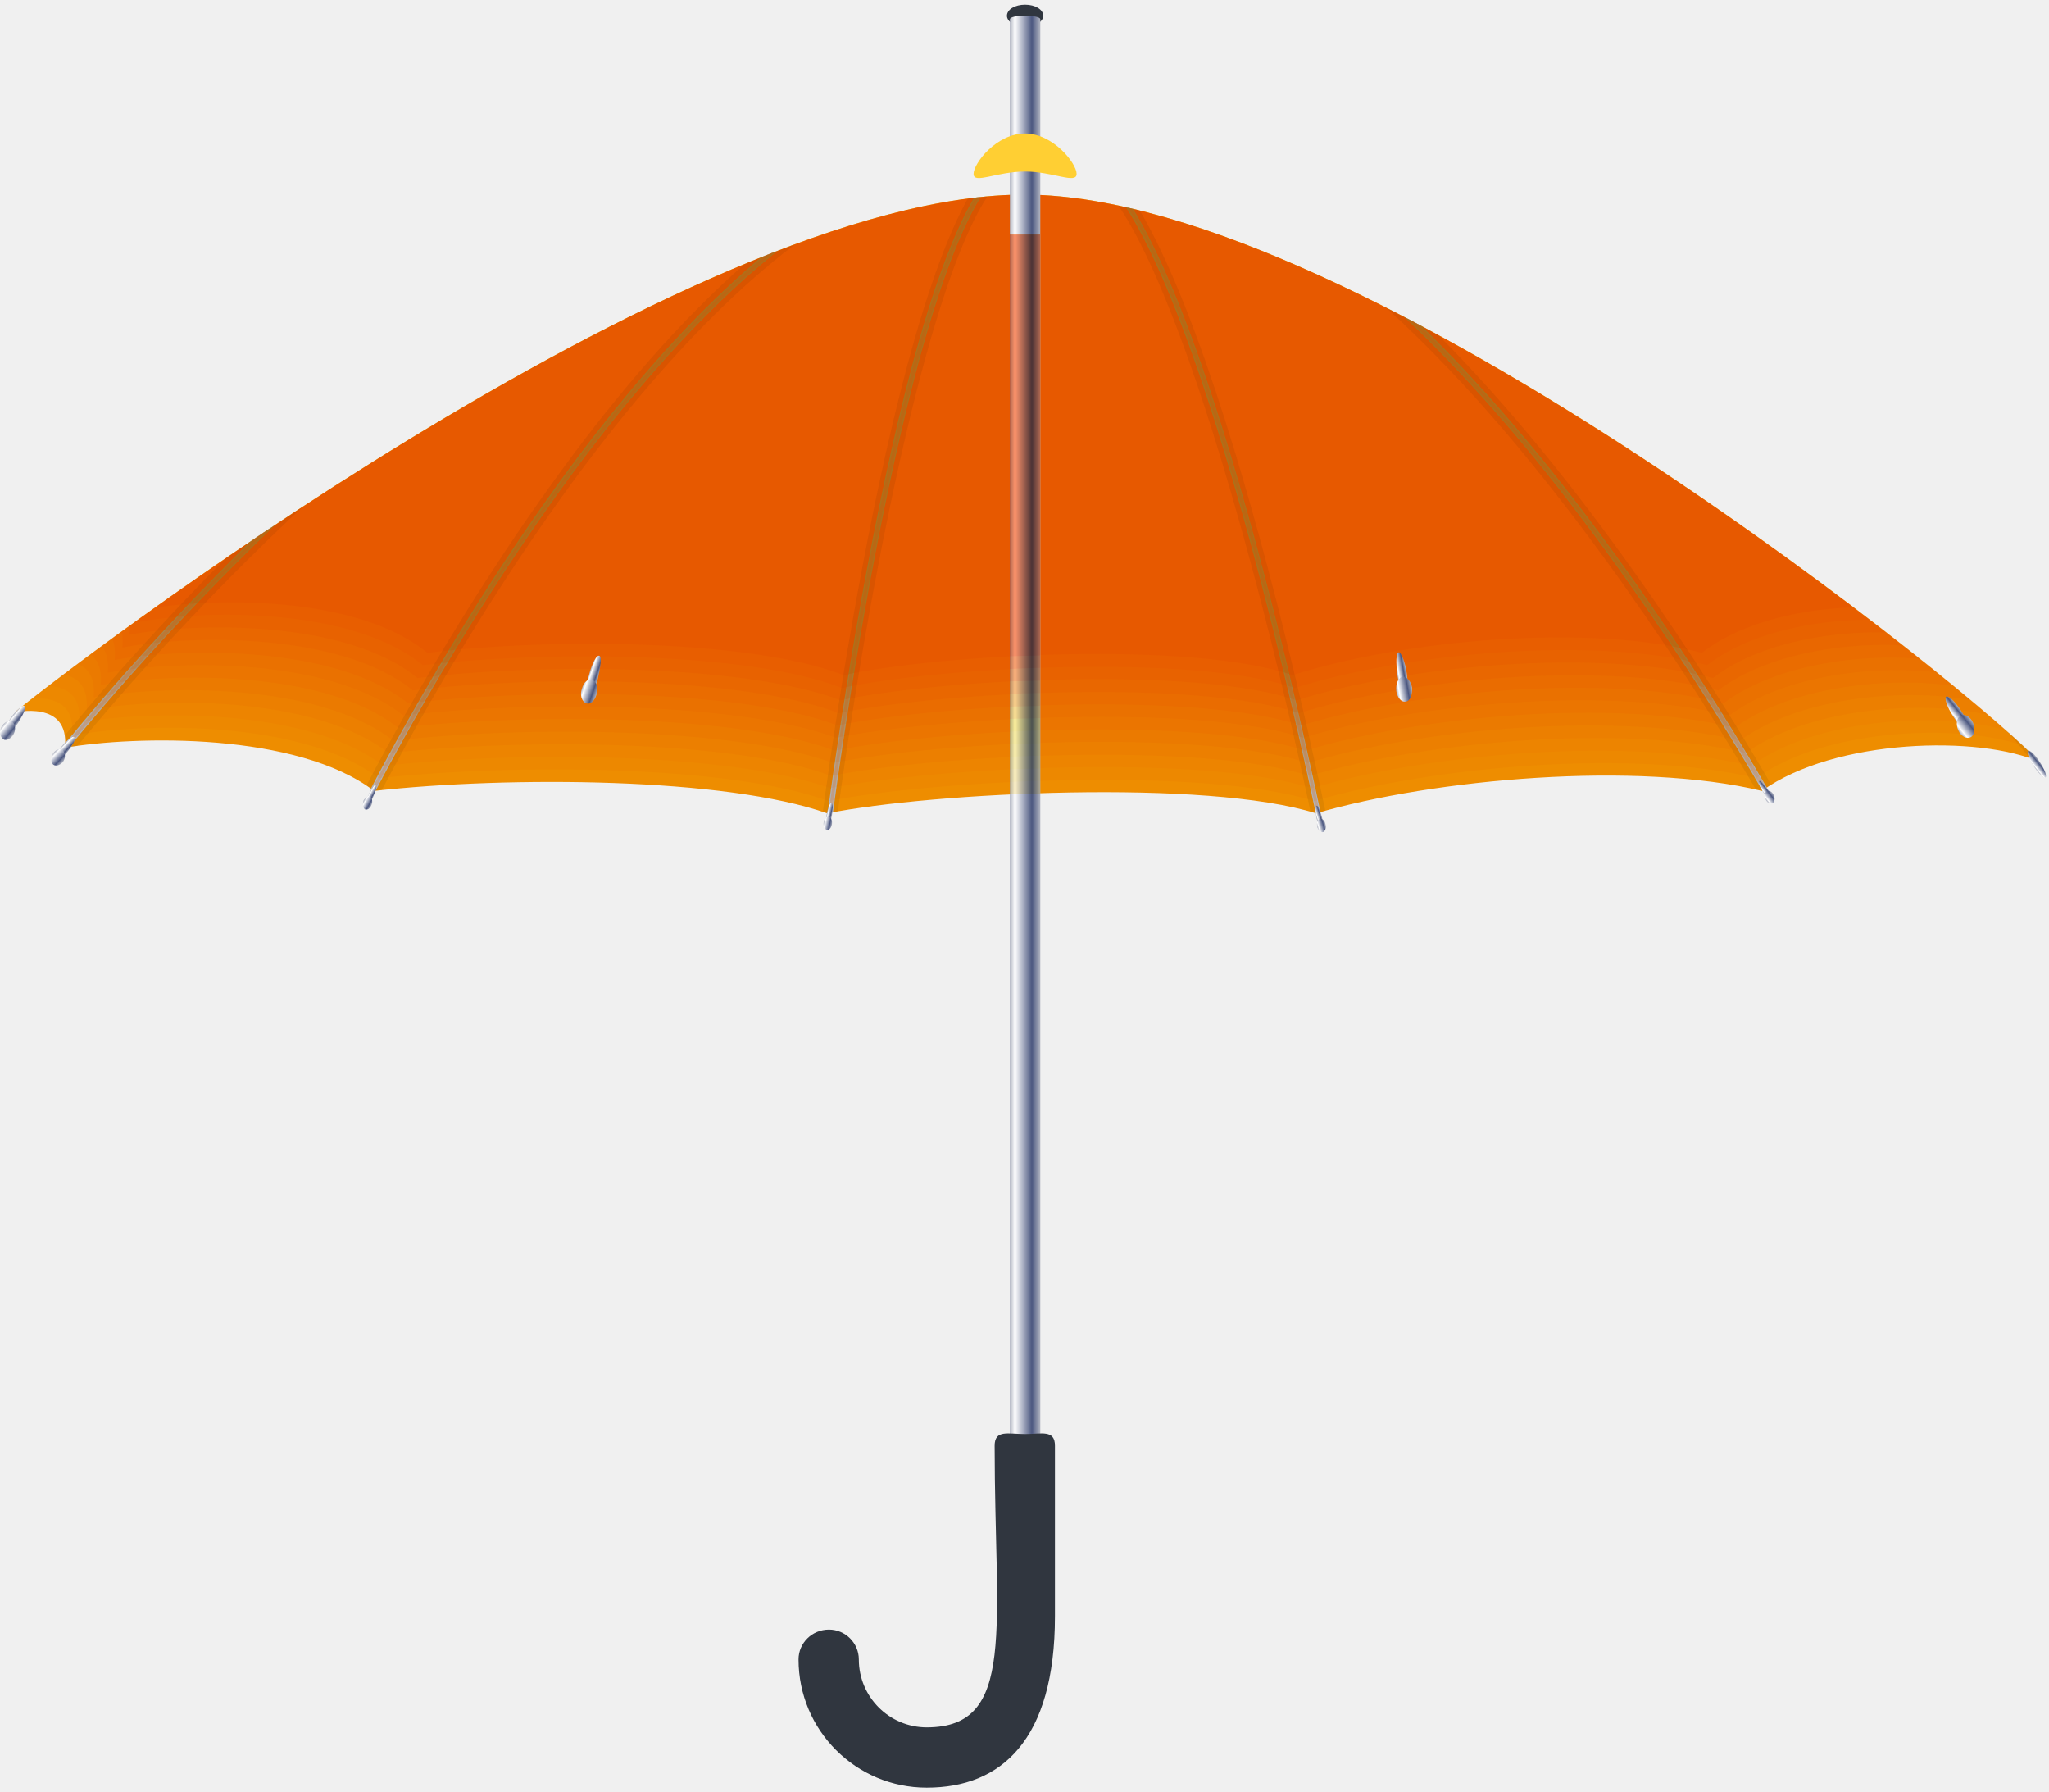
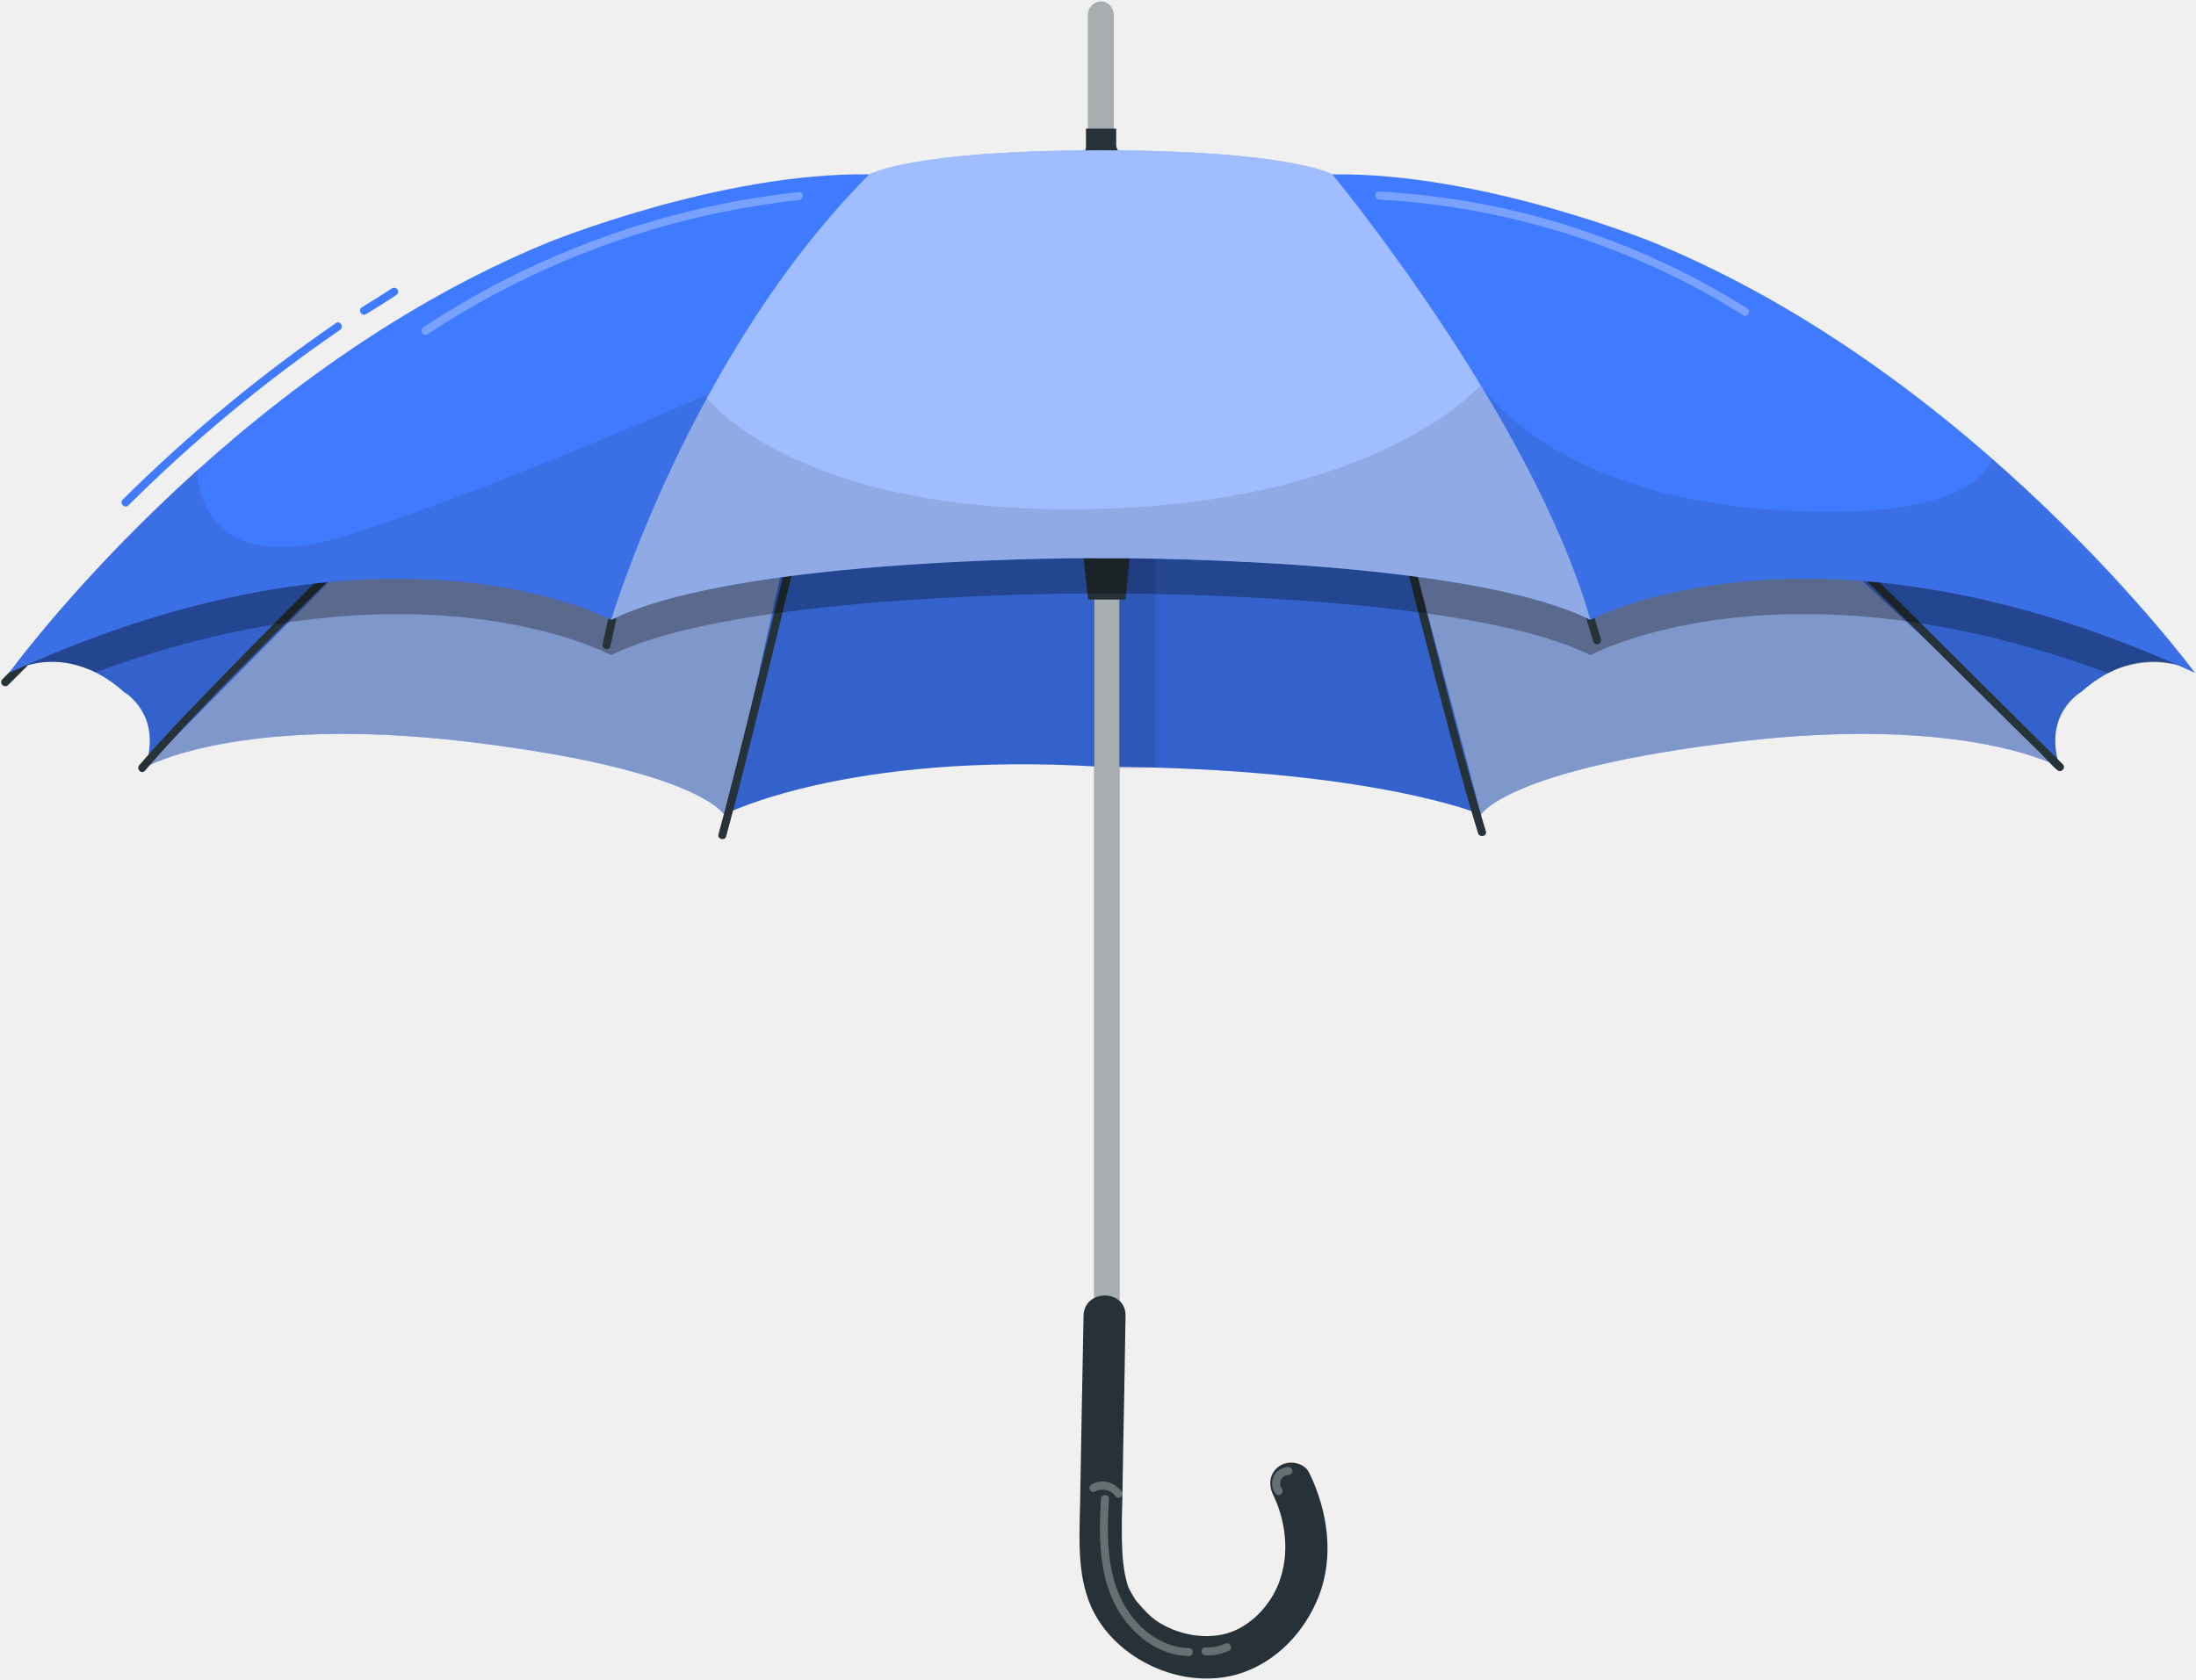
- <svg xmlns="http://www.w3.org/2000/svg" version="1.2" viewBox="0 0 350 306" width="350" height="306">
-   <defs>
-     <clipPath clipPathUnits="userSpaceOnUse" id="cp1">
-       <path d="m399 350h-450v-450h450z" />
-     </clipPath>
-     <clipPath clipPathUnits="userSpaceOnUse" id="cp2">
-       <path d="m2.43 121.73c0 0 9.51-2.37 8.66 6 12.09-2.15 39.65-2.66 52.8 7.34 23.11-2.56 60.22-2.31 77.39 3.85 18.24-3.59 64.67-5.9 83.55 0 20.14-5.9 54.92-8.98 76.12-3.85 12.51-8.98 37.32-9.55 47.5-4.9-8.91-10.23-115.11-96.41-173.01-96.93-57.9-0.51-166.02 82.54-173.01 88.49z" />
-     </clipPath>
-     <linearGradient id="P" gradientUnits="userSpaceOnUse" />
-     <linearGradient id="g1" x2="1" href="#P" gradientTransform="matrix(5.182,0,0,246.867,172.482,2.676)">
-       <stop stop-color="#adb1bf" />
-       <stop offset=".17" stop-color="#fff" />
-       <stop offset=".73" stop-color="#4b5780" />
-       <stop offset="1" stop-color="#adb1bf" />
-     </linearGradient>
-     <clipPath clipPathUnits="userSpaceOnUse" id="cp3">
-       <path d="m175.07 2.68c-1.43 0-2.59 0.26-2.59 0.6v246.26h5.18v-246.26c0-0.34-1.16-0.6-2.59-0.6z" />
-     </clipPath>
-     <linearGradient id="g2" x2="1" href="#P" gradientTransform="matrix(1.592,.545,-2.456,7.175,101.755,111.792)">
-       <stop stop-color="#adb1bf" />
-       <stop offset=".17" stop-color="#fff" />
-       <stop offset=".73" stop-color="#4b5780" />
-       <stop offset="1" stop-color="#adb1bf" />
-     </linearGradient>
-     <linearGradient id="g3" x2="1" href="#P" gradientTransform="matrix(2.606,.892,-1.351,3.948,100,115.691)">
-       <stop stop-color="#adb1bf" />
-       <stop offset=".17" stop-color="#fff" />
-       <stop offset=".73" stop-color="#4b5780" />
-       <stop offset="1" stop-color="#adb1bf" />
-     </linearGradient>
-     <linearGradient id="g4" x2="1" href="#P" gradientTransform="matrix(1.194,.999,-3.861,4.615,3.789,120.253)">
-       <stop stop-color="#adb1bf" />
-       <stop offset=".17" stop-color="#fff" />
-       <stop offset=".73" stop-color="#4b5780" />
-       <stop offset="1" stop-color="#adb1bf" />
-     </linearGradient>
-     <linearGradient id="g5" x2="1" href="#P" gradientTransform="matrix(1.891,1.582,-2.128,2.543,1.419,122.67)">
-       <stop stop-color="#adb1bf" />
-       <stop offset=".17" stop-color="#fff" />
-       <stop offset=".73" stop-color="#4b5780" />
-       <stop offset="1" stop-color="#adb1bf" />
-     </linearGradient>
-     <linearGradient id="g6" x2="1" href="#P" gradientTransform="matrix(1.596,-0.282,1.336,7.568,238.005,111.518)">
-       <stop stop-color="#adb1bf" />
-       <stop offset=".17" stop-color="#fff" />
-       <stop offset=".73" stop-color="#4b5780" />
-       <stop offset="1" stop-color="#adb1bf" />
-     </linearGradient>
-     <linearGradient id="g7" x2="1" href="#P" gradientTransform="matrix(2.664,-0.47,.734,4.161,238.144,115.875)">
-       <stop stop-color="#adb1bf" />
-       <stop offset=".17" stop-color="#fff" />
-       <stop offset=".73" stop-color="#4b5780" />
-       <stop offset="1" stop-color="#adb1bf" />
-     </linearGradient>
-     <linearGradient id="g8" x2="1" href="#P" gradientTransform="matrix(1.439,-1.156,4.507,5.614,331.444,119.787)">
-       <stop stop-color="#adb1bf" />
-       <stop offset=".17" stop-color="#fff" />
-       <stop offset=".73" stop-color="#4b5780" />
-       <stop offset="1" stop-color="#adb1bf" />
-     </linearGradient>
-     <linearGradient id="g9" x2="1" href="#P" gradientTransform="matrix(2.284,-1.834,2.484,3.093,333.377,123.413)">
-       <stop stop-color="#adb1bf" />
-       <stop offset=".17" stop-color="#fff" />
-       <stop offset=".73" stop-color="#4b5780" />
-       <stop offset="1" stop-color="#adb1bf" />
-     </linearGradient>
-     <linearGradient id="g10" x2="1" href="#P" gradientTransform="matrix(1.077,-0.865,3.374,4.202,345.708,128.844)">
-       <stop stop-color="#adb1bf" />
-       <stop offset=".17" stop-color="#fff" />
-       <stop offset=".73" stop-color="#4b5780" />
-       <stop offset="1" stop-color="#adb1bf" />
-     </linearGradient>
-     <linearGradient id="g11" x2="1" href="#P" gradientTransform="matrix(1.01,.981,-3.692,3.797,12.395,125.558)">
-       <stop stop-color="#adb1bf" />
-       <stop offset=".17" stop-color="#fff" />
-       <stop offset=".73" stop-color="#4b5780" />
-       <stop offset="1" stop-color="#adb1bf" />
-     </linearGradient>
-     <linearGradient id="g12" x2="1" href="#P" gradientTransform="matrix(1.601,1.556,-2.033,2.091,10.149,127.515)">
-       <stop stop-color="#adb1bf" />
-       <stop offset=".17" stop-color="#fff" />
-       <stop offset=".73" stop-color="#4b5780" />
-       <stop offset="1" stop-color="#adb1bf" />
-     </linearGradient>
-     <linearGradient id="g13" x2="1" href="#P" gradientTransform="matrix(.846,.473,-1.977,3.539,63.925,133.903)">
-       <stop stop-color="#adb1bf" />
-       <stop offset=".17" stop-color="#fff" />
-       <stop offset=".73" stop-color="#4b5780" />
-       <stop offset="1" stop-color="#adb1bf" />
-     </linearGradient>
-     <linearGradient id="g14" x2="1" href="#P" gradientTransform="matrix(1.355,.757,-1.089,1.949,62.652,135.799)">
-       <stop stop-color="#adb1bf" />
-       <stop offset=".17" stop-color="#fff" />
-       <stop offset=".73" stop-color="#4b5780" />
-       <stop offset="1" stop-color="#adb1bf" />
-     </linearGradient>
-     <linearGradient id="g15" x2="1" href="#P" gradientTransform="matrix(.875,.194,-0.905,4.092,141.682,137.064)">
-       <stop stop-color="#adb1bf" />
-       <stop offset=".17" stop-color="#fff" />
-       <stop offset=".73" stop-color="#4b5780" />
-       <stop offset="1" stop-color="#adb1bf" />
-     </linearGradient>
-     <linearGradient id="g16" x2="1" href="#P" gradientTransform="matrix(1.452,.321,-0.498,2.251,140.935,139.309)">
-       <stop stop-color="#adb1bf" />
-       <stop offset=".17" stop-color="#fff" />
-       <stop offset=".73" stop-color="#4b5780" />
-       <stop offset="1" stop-color="#adb1bf" />
-     </linearGradient>
-     <linearGradient id="g17" x2="1" href="#P" gradientTransform="matrix(.872,-0.267,1.219,3.986,224.32,137.75)">
-       <stop stop-color="#adb1bf" />
-       <stop offset=".17" stop-color="#fff" />
-       <stop offset=".73" stop-color="#4b5780" />
-       <stop offset="1" stop-color="#adb1bf" />
-     </linearGradient>
-     <linearGradient id="g18" x2="1" href="#P" gradientTransform="matrix(1.432,-0.438,.669,2.187,224.658,140.094)">
-       <stop stop-color="#adb1bf" />
-       <stop offset=".17" stop-color="#fff" />
-       <stop offset=".73" stop-color="#4b5780" />
-       <stop offset="1" stop-color="#adb1bf" />
-     </linearGradient>
-     <linearGradient id="g19" x2="1" href="#P" gradientTransform="matrix(.796,-0.615,2.417,3.127,299.977,133.767)">
-       <stop stop-color="#adb1bf" />
-       <stop offset=".17" stop-color="#fff" />
-       <stop offset=".73" stop-color="#4b5780" />
-       <stop offset="1" stop-color="#adb1bf" />
-     </linearGradient>
-     <linearGradient id="g20" x2="1" href="#P" gradientTransform="matrix(1.263,-0.976,1.333,1.725,301.006,135.776)">
-       <stop stop-color="#adb1bf" />
-       <stop offset=".17" stop-color="#fff" />
-       <stop offset=".73" stop-color="#4b5780" />
-       <stop offset="1" stop-color="#adb1bf" />
-     </linearGradient>
-   </defs>
-   <style>.a{fill:#ee8d00}.b{fill:#b0b5bf}.c{fill:#bfa391}.d{fill:#fff}.e{fill:#fef6eb}.f{fill:#feeed7}.g{fill:#fde5c3}.h{fill:#fcddaf}.i{fill:#fcd49b}.j{fill:#fbcc88}.k{fill:#fbc374}.l{fill:#fabb60}.m{fill:#f9b24c}.n{fill:#f9aa38}.o{fill:#f8a124}.p{fill:#30363f}.q{fill:url(#g1)}.r{fill:#fff2c7}.s{fill:#fff2bf}.t{fill:#fff2b6}.u{fill:#fff2ae}.v{fill:#fff2a6}.w{fill:#fff19d}.x{fill:#ffe295}.y{fill:#ffd28c}.z{fill:#ffc384}.A{fill:#ffb37c}.B{fill:#ffa473}.C{fill:#ff946b}.D{fill:#ffcf33}.E{fill:url(#g2)}.F{fill:url(#g3)}.G{fill:url(#g4)}.H{fill:url(#g5)}.I{fill:url(#g6)}.J{fill:url(#g7)}.K{fill:url(#g8)}.L{fill:url(#g9)}.M{fill:url(#g10)}.N{fill:url(#g11)}.O{fill:url(#g12)}.P{fill:url(#g13)}.Q{fill:url(#g14)}.R{fill:url(#g15)}.S{fill:url(#g16)}.T{fill:url(#g17)}.U{fill:url(#g18)}.V{fill:url(#g19)}.W{fill:url(#g20)}</style>
-   <g clip-path="url(#cp1)">
-     <g clip-path="url(#cp2)">
-       <path class="a" d="m2.4 121.7c0 0 9.5-2.3 8.7 6 12.1-2.1 39.6-2.6 52.8 7.4 23.1-2.6 60.2-2.3 77.4 3.8 18.2-3.6 64.7-5.9 83.5 0 20.2-5.9 54.9-9 76.1-3.8 12.6-9 37.4-9.6 47.5-4.9-8.9-10.3-115.1-96.4-173-97-57.9-0.5-166 82.6-173 88.5z" />
-       <g style="opacity:.2;mix-blend-mode:multiply">
-         <path class="b" d="m8 129.5l0.6-0.8c0.2-0.3 22.5-28.9 54.1-55.7 25.6-21.9 64.1-47.9 101.5-47.9 3.9 0 7.7 0.3 11.4 0.8l0.8 0.1-0.3 3.1-0.8-0.1c-3.6-0.6-7.3-0.8-11.1-0.8-36.7 0-74.7 25.7-100.1 47.3-31.2 26.6-53.4 55-53.6 55.3l-0.6 0.8z" />
-         <path class="b" d="m349.8 133.3c-0.2-0.3-22.9-29.3-54.9-56.6-25.9-22.1-64.6-48.5-101.5-48.5-3.7 0-7.3 0.2-10.8 0.8l-0.9 0.1-0.3-3.1 0.9-0.1c3.6-0.5 7.3-0.8 11.1-0.8 37.6 0 76.8 26.7 103 49.1 32.1 27.5 55 56.7 55.2 57l0.6 0.7-1.8 2.2z" />
-         <path class="b" d="m60.5 138.4l0.4-0.9c0.1-0.3 15.4-31 37.1-60 17.9-23.9 44.8-52.4 71.2-52.4 2.6 0 5.1 0.3 7.5 0.8l0.9 0.2-0.5 3-0.8-0.2c-2.3-0.4-4.7-0.7-7.1-0.7-25.5 0-51.7 27.9-69.3 51.3-21.5 28.7-36.7 59.3-36.8 59.6l-0.5 0.9z" />
-         <path class="b" d="m301.6 137.7c-0.2-0.3-17.1-30.5-40.2-58.8-18.9-23.2-46.9-50.7-72.6-50.7q-3.7 0-7.2 0.7l-0.9 0.2-0.4-3 0.8-0.2c2.5-0.5 5.1-0.8 7.7-0.8 26.6 0 55.1 28.1 74.4 51.6 23.4 28.6 40.3 59 40.5 59.3l0.5 0.9-2.1 1.7z" />
-         <path class="b" d="m140 143.1l0.1-1c0.5-4.2 13.4-104.1 31.4-115.8q1.9-1.2 3.8-1.2 1.6 0 3.2 0.9l0.8 0.5-1.1 2.8-0.7-0.5q-1.1-0.6-2.2-0.6-1.2 0-2.6 0.9c-14 9.1-26.5 85-30.1 113.5l-0.1 1z" />
-         <path class="b" d="m224.7 142.7c-5.8-28.6-24-104.7-39.4-113.7q-1.4-0.8-2.7-0.8-1.1 0-2.2 0.6l-0.8 0.5-1.1-2.8 0.8-0.5q1.6-0.9 3.3-0.9 1.9 0 3.8 1.2c19.5 11.3 39.9 111.4 40.7 115.7l0.2 1-2.4 0.7z" />
-       </g>
-       <path class="b" d="m9.8 130.1l-0.6-0.7c0.2-0.3 22.5-28.8 53.9-55.6 29.1-24.7 72.2-52.9 112.4-46.9l-0.1 1c-40-5.9-82.8 22.1-111.8 46.7-31.3 26.7-53.5 55.2-53.8 55.5z" />
-       <path class="b" d="m350.4 132.6c-0.2-0.3-23-29.4-55-56.7-29.5-25.2-73-53.9-112.9-48l-0.1-1c40.2-6 83.9 22.9 113.5 48.2 32 27.3 54.9 56.5 55.1 56.8z" />
-       <path class="b" d="m62.3 138.6l-0.7-0.5c0.2-0.4 15.4-31.1 37-59.9 20.1-26.7 49.8-57.3 78-51.3l-0.2 1c-27.7-5.9-57.2 24.4-77.1 50.9-21.6 28.9-36.8 59.5-37 59.8z" />
-       <path class="b" d="m302.3 137.2c-0.2-0.3-17.1-30.6-40.3-59.1-21.5-26.2-52.8-56.1-80.6-50.2l-0.1-1c28.1-6 59.7 24.2 81.3 50.5 23.3 28.5 40.2 58.9 40.4 59.2z" />
-       <path class="b" d="m141.8 142.4l-0.9-0.1c0.6-4.3 13.3-103.6 31-115 2.1-1.4 4.2-1.5 6.3-0.3l-0.4 0.9c-1.8-1-3.6-0.9-5.5 0.3-17.3 11.2-30.4 113.2-30.5 114.2z" />
-       <path class="b" d="m225.5 142.5c-0.2-1.1-21-103.4-39.8-114.4-2-1.1-3.9-1.2-5.7-0.2l-0.3-0.9c2-1.2 4.1-1.1 6.3 0.2 19.2 11.1 39.4 110.8 40.3 115z" />
-       <path class="c" d="m9.5 129.4c1.7-2.3 23.4-29.6 53.7-55.4 25.6-21.8 63.9-47.7 101-47.7 3.8 0 7.5 0.3 11.1 0.8l-0.1 0.6c-3.5-0.5-7.2-0.8-11-0.8-37 0-75.1 25.9-100.7 47.6-30.1 25.6-51.9 53.1-53.7 55.3z" />
-       <path class="c" d="m350.4 132.3c-1.8-2.3-24-30.2-54.9-56.6-26.1-22.2-64.9-48.8-102.1-48.8-3.7 0-7.3 0.3-10.8 0.8v-0.6c3.5-0.5 7.1-0.8 10.8-0.8 37.3 0 76.3 26.6 102.4 48.9 30.9 26.4 53.2 54.4 55 56.7z" />
-       <path class="c" d="m61.9 138c1.2-2.6 16.1-31.9 36.9-59.7 17.7-23.7 44.4-51.9 70.4-51.9q3.7 0 7.2 0.7l-0.1 0.6q-3.5-0.7-7.1-0.7c-25.8 0-52.3 28.1-70 51.7-20.8 27.7-35.6 57.1-36.9 59.6z" />
-       <path class="c" d="m302.3 136.9c-1.4-2.5-17.9-31.6-40.2-58.9-19.1-23.3-47.2-51-73.3-51-2.5 0-4.9 0.2-7.2 0.7l-0.1-0.6q3.5-0.7 7.3-0.8c26.3 0 54.5 27.9 73.7 51.3 22.4 27.4 38.9 56.4 40.3 58.9z" />
-       <path class="c" d="m141.1 142.1c0.9-6.5 13.5-103.4 30.9-114.7q1.7-1 3.3-1 1.3 0 2.7 0.7l-0.3 0.5q-1.2-0.6-2.4-0.6-1.5 0-3 1c-17.1 11-30 109-30.7 114.2z" />
-       <path class="c" d="m225.6 142.2c-1-5.1-21.3-103.5-39.8-114.3q-1.7-0.9-3.2-0.9-1.3 0-2.5 0.6l-0.2-0.5q1.3-0.7 2.7-0.7 1.7 0 3.4 1c18.8 10.9 38.8 108.2 40.1 114.7z" />
-       <g style="mix-blend-mode:multiply">
-         <path class="d" d="m2.4 121.7c0 0 9.5-2.3 8.7 6 12.1-2.1 39.6-2.6 52.8 7.4 23.1-2.6 60.2-2.3 77.4 3.8 18.2-3.6 64.7-5.9 83.5 0 20.2-5.9 54.9-9 76.1-3.8 12.6-9 37.4-9.6 47.5-4.9-8.9-10.3-115.1-96.4-173-97-57.9-0.5-166 82.6-173 88.5z" />
-         <path class="e" d="m3.7 119.6c0 0 9.5-2.4 8.6 6 12-2.2 39.4-2.7 52.4 7.3 23-2.5 59.8-2.3 76.8 3.9 18.1-3.6 64.2-5.9 83 0 20-5.9 54.5-9 75.5-3.9 12.4-9 37.1-9.5 47.2-4.9-8.9-10.2-114.3-96.4-171.8-96.9-57.4-0.5-164.7 82.5-171.7 88.5z" />
-         <path class="f" d="m5 117.4c0 0 9.4-2.3 8.5 6 11.9-2.1 39.1-2.6 52 7.4 22.8-2.6 59.4-2.3 76.3 3.8 18-3.6 63.7-5.9 82.3 0 19.8-5.9 54.1-8.9 75-3.8 12.3-9 36.7-9.6 46.8-4.9-8.8-10.3-113.4-96.4-170.5-96.9-57-0.6-163.5 82.5-170.4 88.4z" />
-         <path class="g" d="m6.3 115.3c0 0 9.3-2.4 8.5 6 11.8-2.2 38.7-2.7 51.6 7.3 22.6-2.5 58.9-2.3 75.6 3.9 17.9-3.6 63.3-5.9 81.7 0 19.7-5.9 53.7-9 74.5-3.9 12.2-8.9 36.4-9.5 46.4-4.9-8.7-10.2-112.6-96.4-169.2-96.9-56.6-0.5-162.3 82.5-169.1 88.5z" />
-         <path class="h" d="m7.6 113.1c0 0 9.2-2.3 8.4 6 11.7-2.1 38.4-2.6 51.2 7.4 22.4-2.6 58.4-2.3 75.1 3.8 17.7-3.6 62.7-5.9 81.1 0 19.5-5.9 53.2-8.9 73.8-3.8 12.2-9 36.2-9.6 46.1-4.9-8.6-10.2-111.7-96.4-167.9-96.9-56.1-0.5-161 82.5-167.8 88.4z" />
-         <path class="i" d="m8.9 111c0 0 9.1-2.4 8.3 6 11.6-2.1 38.2-2.7 50.8 7.3 22.3-2.5 58-2.3 74.6 3.9 17.5-3.6 62.2-5.9 80.4 0 19.4-5.9 52.9-9 73.3-3.9 12-8.9 35.9-9.5 45.7-4.9-8.6-10.2-110.8-96.4-166.6-96.9-55.7-0.5-159.8 82.6-166.5 88.5z" />
-         <path class="j" d="m10.1 108.9c0 0 9.1-2.4 8.3 6 11.6-2.2 37.9-2.7 50.5 7.3 22-2.6 57.5-2.3 73.9 3.8 17.4-3.5 61.8-5.9 79.8 0 19.3-5.9 52.5-8.9 72.8-3.8 11.9-9 35.6-9.5 45.3-4.9-8.5-10.2-109.9-96.4-165.3-96.9-55.3-0.5-158.6 82.5-165.3 88.5z" />
-         <path class="k" d="m11.4 106.7c0 0 9-2.4 8.2 6 11.5-2.1 37.6-2.6 50.1 7.4 21.9-2.6 57.1-2.4 73.4 3.8 17.2-3.6 61.3-5.9 79.2 0 19.1-5.9 52-9 72.1-3.8 11.9-9 35.4-9.6 45-4.9-8.4-10.3-109.1-96.5-164-97-54.9-0.5-157.3 82.6-164 88.5z" />
-         <path class="l" d="m12.7 104.6c0 0 9-2.4 8.2 6 11.3-2.2 37.3-2.7 49.6 7.3 21.8-2.6 56.7-2.3 72.8 3.9 17.2-3.6 60.8-5.9 78.6 0 18.9-5.9 51.6-9 71.6-3.9 11.8-9 35.1-9.5 44.7-4.9-8.4-10.2-108.3-96.4-162.8-96.9-54.4-0.5-156.1 82.5-162.7 88.5z" />
-         <path class="m" d="m14 102.4c0 0 8.9-2.3 8.1 6 11.3-2.1 37-2.6 49.2 7.4 21.6-2.6 56.2-2.3 72.3 3.8 17-3.6 60.3-5.9 77.9 0 18.8-5.9 51.3-9 71.1-3.8 11.6-9 34.8-9.6 44.3-4.9-8.3-10.3-107.4-96.4-161.5-97-54-0.5-154.9 82.6-161.4 88.5z" />
-         <path class="n" d="m15.3 100.3c0 0 8.8-2.4 8 6 11.2-2.2 36.7-2.7 48.9 7.3 21.4-2.5 55.7-2.3 71.6 3.9 16.9-3.6 59.9-5.9 77.4 0 18.6-5.9 50.8-9 70.4-3.9 11.6-9 34.6-9.5 44-4.9-8.3-10.2-106.6-96.4-160.2-96.9-53.6-0.5-153.6 82.5-160.1 88.5z" />
-         <path class="o" d="m16.6 98.1c0 0 8.7-2.3 7.9 6 11.1-2.1 36.4-2.6 48.5 7.4 21.2-2.6 55.3-2.3 71.1 3.8 16.7-3.6 59.4-5.9 76.7 0 18.5-5.9 50.4-9 69.9-3.8 11.5-9 34.3-9.6 43.6-4.9-8.2-10.3-105.7-96.4-158.9-97-53.1-0.5-152.4 82.6-158.8 88.5z" />
-       </g>
-     </g>
-     <path class="p" d="m178.2 2.7c0-1.1-1.4-1.9-3.1-1.9-1.7 0-3.1 0.8-3.1 1.9 0 1 1.4 1.9 3.1 1.9 1.7 0 3.1-0.9 3.1-1.9z" />
-     <path class="q" d="m175.1 2.7c-1.5 0-2.6 0.2-2.6 0.6v246.2h5.2v-246.2c0-0.4-1.2-0.6-2.6-0.6z" />
-     <g clip-path="url(#cp3)">
-       <g style="mix-blend-mode:multiply">
-         <path class="r" d="m171.2 40.1v95.6q4.1-0.1 8.3-0.2v-95.4z" />
-         <path class="s" d="m171.2 40.1v93.5q4.1-0.2 8.3-0.3v-93.2z" />
-         <path class="t" d="m171.2 40.1v91.3q4.1-0.1 8.3-0.2v-91.1z" />
-         <path class="u" d="m171.2 40.1v89.2q4.1-0.2 8.3-0.3v-88.9z" />
-         <path class="v" d="m171.2 40.1v87q4.1-0.1 8.3-0.2v-86.8z" />
-         <path class="w" d="m171.2 40.1v84.9q4.1-0.2 8.3-0.3v-84.6z" />
-         <path class="x" d="m171.2 40.1v82.7q4.1-0.1 8.3-0.2v-82.5z" />
-         <path class="y" d="m171.2 40.1v80.6q4.1-0.1 8.3-0.2v-80.4z" />
-         <path class="z" d="m171.2 40.1v78.4q4.1-0.1 8.3-0.2v-78.2z" />
-         <path class="A" d="m171.2 40.1v76.3q4.1-0.1 8.3-0.2v-76.1z" />
-         <path class="B" d="m171.2 40.1v74.2q4.1-0.2 8.3-0.3v-73.9z" />
-         <path class="C" d="m171.2 40.1v72q4.1-0.1 8.3-0.2v-71.8z" />
-       </g>
-     </g>
-     <path class="D" d="m183.9 29.7c0-1.8-4-6.9-8.8-6.9-4.9 0-8.8 5.1-8.8 6.9 0 1.8 3.9-0.4 8.8-0.4 4.8 0 8.8 2.2 8.8 0.4z" />
-     <path class="E" d="m102.1 116c-0.6 2-1.4 3.5-1.8 3.3-0.4-0.2-0.3-1.9 0.3-4 0.5-2 1.3-3.5 1.8-3.3 0.4 0.2 0.2 1.9-0.3 4z" />
-     <path class="F" d="m101.9 118.6c-0.3 1.1-1.1 1.8-1.8 1.5-0.7-0.3-1.1-1.4-0.7-2.5 0.3-1.1 1.1-1.8 1.8-1.5 0.7 0.3 1 1.4 0.7 2.5z" />
-     <path class="G" d="m3 123.6c-1 1.4-2 2.2-2.3 1.9-0.2-0.2 0.3-1.6 1.2-3 1-1.3 2-2.2 2.3-1.9 0.3 0.3-0.3 1.6-1.2 3z" />
-     <path class="H" d="m2.2 125.6c-0.6 0.8-1.4 1-1.8 0.5-0.5-0.5-0.5-1.5 0-2.2 0.6-0.8 1.4-1 1.8-0.5 0.5 0.4 0.5 1.5 0 2.2z" />
-     <path class="I" d="m240.3 115c0.3 2.1 0.2 3.9-0.3 4-0.4 0.1-1-1.6-1.3-3.7-0.3-2.1-0.2-3.9 0.2-3.9 0.4-0.1 1.1 1.5 1.4 3.6z" />
-     <path class="J" d="m241.2 117.4c0.1 1.2-0.3 2.3-1 2.4-0.8 0.2-1.5-0.6-1.7-1.8-0.1-1.2 0.3-2.2 1-2.4 0.8-0.1 1.5 0.7 1.7 1.8z" />
-     <path class="K" d="m335 121.4c1.1 1.7 1.8 3.3 1.4 3.6-0.3 0.4-1.5-0.7-2.6-2.4-1.1-1.6-1.7-3.3-1.4-3.6 0.4-0.3 1.5 0.7 2.6 2.4z" />
-     <path class="L" d="m336.8 123c0.6 0.9 0.6 2.1 0.1 2.7-0.6 0.6-1.6 0.3-2.2-0.6-0.6-1-0.6-2.2 0-2.7 0.5-0.6 1.5-0.3 2.1 0.6z" />
-     <path class="M" d="m348.4 130.1c0.8 1.2 1.3 2.4 1 2.7-0.2 0.2-1.1-0.6-1.9-1.8-0.9-1.3-1.3-2.5-1.1-2.7 0.3-0.3 1.2 0.5 2 1.8z" />
-     <path class="N" d="m11.5 128.4c-0.9 1.2-1.9 1.9-2.1 1.6-0.2-0.3 0.3-1.4 1.2-2.6 0.9-1.1 1.9-1.8 2.1-1.5 0.3 0.3-0.3 1.4-1.2 2.5z" />
-     <path class="O" d="m10.7 130.2c-0.6 0.6-1.3 0.7-1.7 0.3-0.4-0.5-0.3-1.4 0.2-2 0.5-0.6 1.3-0.8 1.6-0.3 0.4 0.5 0.4 1.4-0.1 2z" />
-     <path class="P" d="m63.7 136.2c-0.4 1-1 1.7-1.2 1.6-0.2-0.2 0-1.1 0.5-2.1 0.4-1.1 1-1.8 1.2-1.6 0.2 0.1 0 1-0.5 2.1z" />
-     <path class="Q" d="m63.4 137.6c-0.2 0.5-0.7 0.8-1.1 0.6-0.3-0.3-0.4-0.9-0.2-1.5 0.3-0.5 0.8-0.8 1.2-0.6 0.3 0.3 0.4 0.9 0.1 1.5z" />
-     <path class="R" d="m142.1 139.3c-0.2 1.2-0.6 2-0.8 2-0.2-0.1-0.3-1.1-0.1-2.2 0.2-1.1 0.6-2 0.8-2 0.3 0.1 0.3 1.1 0.1 2.2z" />
-     <path class="S" d="m142.1 140.8c-0.1 0.6-0.5 1-0.9 0.9-0.4-0.1-0.6-0.7-0.5-1.3 0.1-0.6 0.5-1 0.9-0.9 0.4 0.1 0.6 0.7 0.5 1.3z" />
-     <path class="T" d="m225.8 139.5c0.3 1.1 0.3 2 0.1 2.1-0.3 0.1-0.7-0.7-1-1.8-0.2-1.2-0.3-2.1 0-2.2 0.2-0.1 0.6 0.7 0.9 1.9z" />
-     <path class="U" d="m226.4 140.7c0.2 0.6 0 1.2-0.4 1.4-0.4 0.1-0.8-0.3-1-0.9-0.1-0.6 0-1.2 0.4-1.3 0.4-0.2 0.9 0.2 1 0.8z" />
-     <path class="V" d="m301.9 134.7c0.6 0.9 0.9 1.8 0.8 2-0.2 0.2-0.9-0.4-1.5-1.4-0.6-0.9-0.9-1.8-0.7-1.9 0.2-0.2 0.8 0.4 1.4 1.3z" />
-     <path class="W" d="m302.9 135.6c0.3 0.5 0.3 1.2 0 1.5-0.3 0.3-0.9 0.1-1.2-0.4-0.3-0.5-0.3-1.2 0-1.5 0.3-0.3 0.9-0.1 1.2 0.4z" />
-     <path class="p" d="m158.3 305.3c-12.1 0-21.9-9.8-21.9-21.9 0-2.8 2.3-5.1 5.2-5.1 2.8 0 5.1 2.3 5.1 5.1 0 6.4 5.2 11.6 11.6 11.6 15.4 0 11.6-17 11.6-48.1 0-2.8 2.3-2 5.2-2 2.8 0 5.1-0.8 5.1 2v29.1c0 21.2-9.2 29.3-21.9 29.3z" />
+ <svg xmlns="http://www.w3.org/2000/svg" version="1.2" viewBox="0 0 821 628" width="821" height="628">
+   <style>.a{fill:#407bff}.b{opacity:.5;fill:#fff}.c{opacity:.2}.d{opacity:.1}.e{fill:#263238}.f{fill:#fff}.g{opacity:.3}</style>
+   <path class="a" d="m723.1 188.9l-308.9-114.1v-1.5l-2 0.7-2-0.7v1.5l-308.9 114.1-97.9 62.7c0 0 20.4-13 43 7.2 0 0 14.5 8.3 7.9 28.1 0 0 34.6-19.8 120.8-9.5 86.2 10.3 95.6 27.2 95.6 27.2 0 0 46.2-23.7 140.5-17.9 101.5 0.4 142.5 17.9 142.5 17.9 0 0 9.5-16.9 95.6-27.2 86.2-10.3 120.8 9.5 120.8 9.5-6.6-19.8 7.9-28.1 7.9-28.1 23.6-21 44.3-6.4 43.1-7.2z" />
+   <path class="b" d="m180.1 159.8l-125.8 127.1c0 0 34.6-19.8 120.8-9.5 86.2 10.3 95.6 27.2 95.6 27.2q0 0 1.4-0.7l43.1-194z" />
+   <path class="b" d="m649.3 277.4c86.2-10.3 120.8 9.5 120.8 9.5q-0.2-0.6-0.3-1.2l-141.3-131.7-127.4-47.1 52.6 197.7c0 0 9.5-16.9 95.6-27.2z" />
+   <path class="c" d="m723.1 188.9l-308.9-114.1v-1.5l-2 0.7-2-0.7v1.5l-308.9 114.1-97.9 62.7c0 0 20.4-13 43 7.2 0 0 14.5 8.3 7.9 28.1 0 0 34.6-19.8 120.8-9.5 86.2 10.3 95.6 27.2 95.6 27.2 0 0 46.2-23.7 140.5-17.9 101.5 0.4 142.5 17.9 142.5 17.9 0 0 9.5-16.9 95.6-27.2 86.2-10.3 120.8 9.5 120.8 9.5-6.6-19.8 7.9-28.1 7.9-28.1 23.6-21 44.3-6.4 43.1-7.2z" />
+   <path class="d" d="m432 208.9v21.1 57c0 0-16.4 1.1-16.4 0 0-1.1-4.1-78.3-4.1-78.3z" />
+   <path class="e" d="m271.5 312.7c7.2-26.5 13.6-53.4 20.2-80.1q10.4-42.6 20.6-85.2 2.2-9 4.3-17.9c0.5-1.9-2.4-2.7-2.9-0.8q-6 25.1-12 50.1c-7.6 31.2-15.1 62.4-22.9 93.5-3.3 13.2-6.6 26.5-10.2 39.7-0.5 1.8 2.4 2.6 2.9 0.7z" />
+   <path class="e" d="m555.5 310.8c-7.7-25-14.1-50.5-20.6-75.9-6.7-26.2-13.3-52.5-19.8-78.8q-2-8.2-4-16.5c-0.5-1.8-3.4-1.1-2.9 0.8q5.6 23.1 11.4 46.2c7.2 29.1 14.6 58.1 22.3 87.1 3.4 12.7 6.8 25.4 10.7 37.9 0.6 1.8 3.5 1.1 2.9-0.8z" />
+   <path class="e" d="m771.2 285.8q-7-6.9-13.9-13.8-16.7-16.6-33.4-33.2-20.2-20-40.4-40.1-17.5-17.4-35-34.7-5.8-5.8-11.6-11.5c-1.8-1.8-3.5-3.8-5.5-5.4q-0.1-0.2-0.2-0.3c-1.4-1.4-3.5 0.8-2.1 2.1q6.9 6.9 13.9 13.8 16.7 16.6 33.4 33.2 20.2 20.1 40.4 40.1 17.5 17.4 35 34.8 5.8 5.7 11.6 11.4c1.8 1.8 3.5 3.8 5.4 5.5q0.2 0.1 0.3 0.2c1.3 1.4 3.5-0.7 2.1-2.1z" />
+   <path class="e" d="m54.2 288.2c17.6-20.5 37.2-39.6 56.2-58.8 20.6-20.7 41.4-41.2 62.2-61.6q6.6-6.4 13.2-12.9c1.4-1.3-0.8-3.4-2.1-2.1q-18.6 18.1-37 36.3c-22.8 22.5-45.4 45-67.6 68-9.2 9.5-18.4 19-27 29-1.3 1.5 0.8 3.6 2.1 2.1z" />
+   <path class="e" d="m409.1 190.4q0 34.7 0 69.3 0 36.8 0 73.6 0 37.6 0 75.1 0 37.1 0 74.3 0 35 0 70 0 4 0 8.1c0 6.1 9.4 6.1 9.4 0q0-34.7 0-69.3 0-36.8 0-73.6 0-37.6 0-75.1 0-37.2 0-74.3 0-35 0-70 0-4.1 0-8.1c0-6.1-9.4-6.1-9.4 0z" />
+   <g style="opacity:.6">
+     <path class="f" d="m409.1 190.4q0 34.7 0 69.3 0 36.8 0 73.6 0 37.6 0 75.1 0 37.1 0 74.3 0 35 0 70 0 4 0 8.1c0 6.1 9.4 6.1 9.4 0q0-34.7 0-69.3 0-36.8 0-73.6 0-37.6 0-75.1 0-37.2 0-74.3 0-35 0-70 0-4.1 0-8.1c0-6.1-9.4-6.1-9.4 0z" />
  </g>
+   <path class="e" d="m405.1 492.1q-0.7 35.3-1.3 70.6c-0.3 13.4-1.2 28.3 5.3 40.5 9.9 18.6 34.5 29.1 54.8 22.5 13.6-4.5 23.9-15.6 29.1-28.7 5.9-15 3.4-32-3.5-46.2-1.8-3.8-7.3-4.9-10.8-2.8-3.9 2.3-4.7 6.9-2.8 10.8 4.9 10.1 6.3 22.2 2.3 32.9-3.2 8.5-10.5 16.5-19.5 19.1-8.4 2.4-18.6 0.4-25.9-4.4-2.9-1.9-5.4-4.7-7.7-7.4-1-1.2-0.3-0.4-0.1-0.1q-0.3-0.4-0.6-0.8c-0.4-0.7-0.8-1.3-1.2-2q-0.5-0.9-1-1.8c-0.1-0.2-0.6-1.3 0 0.1q-0.3-0.7-0.5-1.3c-2.4-7.7-2.3-15.6-2.3-24.5 0.1-2.6 0.1-5.2 0.2-7.8q0.3-19.5 0.7-39 0.3-14.9 0.5-29.7c0.2-10.2-15.6-10.2-15.7 0z" />
+   <g style="opacity:.3">
+     <path class="f" d="m411.6 560.5c-0.8 13.7-0.9 28.5 6 40.9 5.5 9.8 15.3 17.6 26.9 17.9 1.9 0 1.9-3 0-3-11.1-0.3-20.2-8.2-25-17.7-5.9-11.6-5.7-25.4-4.9-38.1 0.1-1.9-2.9-1.9-3 0z" />
+   </g>
+   <g style="opacity:.3">
+     <path class="f" d="m450.7 619c3 0.2 6-0.5 8.8-1.7 0.7-0.3 0.9-1.4 0.5-2.1-0.5-0.7-1.3-0.9-2.1-0.5q-0.1 0-0.2 0.1 0.2-0.1-0.1 0-0.2 0.1-0.4 0.2-0.5 0.2-0.9 0.3-1 0.3-1.9 0.5-0.3 0-0.5 0.1c-0.1 0-0.5 0-0.2 0q-0.5 0.1-1 0.1-1 0.1-2 0c-0.8 0-1.6 0.7-1.5 1.5 0 0.9 0.6 1.5 1.5 1.5z" />
+   </g>
+   <g style="opacity:.3">
+     <path class="f" d="m481.7 548.6c-2.2 0-4.4 1.3-5.4 3.2-1.1 2.1-0.9 4.7 0.4 6.5 0.5 0.7 1.3 1 2.1 0.6 0.6-0.4 1-1.4 0.5-2.1q-0.2-0.2-0.3-0.5-0.1-0.1-0.2-0.3c-0.1-0.2 0.1 0.2 0 0q-0.1-0.3-0.1-0.6-0.1-0.1-0.1-0.3c0-0.1 0 0.3 0 0q0-0.2 0-0.5c0 0 0-0.4 0-0.4 0 0-0.1 0.4 0 0q0.1-0.2 0.2-0.5c0-0.1 0-0.2 0-0.3-0.1 0.3 0 0 0.1 0q0.1-0.3 0.3-0.5c0.2-0.3-0.2 0.1 0 0q0.1-0.1 0.1-0.2 0.3-0.2 0.5-0.4c0.1-0.2-0.3 0.1 0 0q0.1-0.1 0.2-0.2 0.3-0.2 0.5-0.3c0.3-0.1-0.1 0.1 0 0q0.2 0 0.3-0.1 0.3-0.1 0.5-0.1c0.4-0.1-0.3 0 0.1 0q0.1 0 0.3 0c0.8-0.1 1.5-0.7 1.5-1.5-0.1-0.8-0.7-1.6-1.5-1.5z" />
+   </g>
+   <g style="opacity:.3">
+     <path class="f" d="m409.6 557.7q0.2-0.1 0.5-0.3c0.3-0.1-0.1 0.1 0.1 0q0.1 0 0.3-0.1 0.2-0.1 0.5-0.1 0.2-0.1 0.3-0.1c0.1 0 0.4 0 0.1 0q0.6-0.1 1.1 0 0.2 0 0.4 0c0 0 0.3 0 0.1 0-0.2 0 0.2 0 0.2 0q0.1 0.1 0.3 0.1 0.6 0.1 1.1 0.3c-0.3-0.1 0 0 0.1 0.1q0.1 0 0.2 0.1 0.3 0.2 0.6 0.3 0.1 0.1 0.2 0.2c0.1 0 0.3 0.2 0.1 0q0.2 0.2 0.4 0.4 0.2 0.2 0.4 0.4c0.1 0.1 0.2 0.2 0 0.1q0.2 0.1 0.3 0.3c0.4 0.6 1.3 1 2 0.5 0.7-0.4 1-1.3 0.5-2-2.4-3.7-7.5-5-11.3-2.8-0.7 0.4-1 1.4-0.6 2.1 0.5 0.7 1.3 0.9 2.1 0.5z" />
+   </g>
+   <path class="e" d="m406.8 5.4q0 24.1 0 48.2 0 6.9 0 13.7c0 2.5 2.2 4.9 4.7 4.8 2.6-0.2 4.8-2.1 4.8-4.8q0-24.1 0-48.2 0-6.9 0-13.7c0-2.5-2.2-4.9-4.8-4.8-2.5 0.2-4.7 2.1-4.7 4.8z" />
+   <g style="opacity:.6">
+     <path class="f" d="m406.8 5.4q0 24.1 0 48.2 0 6.9 0 13.7c0 2.5 2.2 4.9 4.7 4.8 2.6-0.2 4.8-2.1 4.8-4.8q0-24.1 0-48.2 0-6.9 0-13.7c0-2.5-2.2-4.9-4.8-4.8-2.5 0.2-4.7 2.1-4.7 4.8z" />
+   </g>
+   <path class="e" d="m402.5 63.5c0.2-0.6 3.5-8.1 3.5-8.1v-7.3h11.3v6.7l4.6 10.4z" />
+   <path class="e" d="m420.8 224.2h-14l-1.7-15.5h17.2z" />
+   <path class="g" d="m815.6 249.2c-27.9-33.3-106-107.8-197.1-145.2 0 0-64.3-26.4-120.4-25.6 0 0-15.6-9-86.6-9-70.9 0-86.5 9-86.5 9-56.1-0.8-120.4 25.6-120.4 25.6-91.2 37.5-171.3 113.4-199.2 146.6 11.6-5.2 21.1-3.3 30.3 0.8 122.1-44.9 192.8-6.4 192.8-6.4 47.8-23.9 183-23.1 183-23.1 0 0 135.3-0.8 183.1 23.1 0 0 71-38.7 193.6 6.7 0 0 4.7-3 13.4-3.8 8.5-0.9 14 1.3 14 1.3z" />
+   <path class="e" d="m228.2 241.7q1.1-4.8 2.1-9.6c0.2-0.8-0.2-1.7-1-1.9-0.8-0.2-1.7 0.2-1.9 1.1q-1 4.8-2.1 9.6c-0.1 0.8 0.3 1.7 1.1 1.8 0.7 0.2 1.7-0.2 1.8-1z" />
+   <path class="e" d="m598.5 239q-1.4-4.7-2.8-9.4c-0.2-0.8-1.1-1.3-1.9-1.1-0.7 0.3-1.2 1.1-1 1.9q1.4 4.7 2.8 9.4c0.2 0.8 1.1 1.3 1.9 1.1 0.7-0.3 1.2-1.1 1-1.9z" />
+   <path class="e" d="m3 256.2q3.5-3.5 7-7c0.5-0.6 0.5-1.6 0-2.2-0.6-0.5-1.6-0.6-2.2 0q-3.4 3.5-6.9 7c-0.6 0.6-0.6 1.6 0 2.2 0.6 0.5 1.5 0.6 2.1 0z" />
+   <path class="a" d="m618.5 90.8c0 0-64.3-26.4-120.4-25.6 0 0-15.6-9-86.6-9-70.9 0-86.5 9-86.5 9-56.1-0.8-120.4 25.6-120.4 25.6-120.4 49.5-201.2 160.8-201.2 160.8 141.8-65.2 225.1-19.8 225.1-19.8 47.8-23.9 183-23.1 183-23.1 0 0 135.3-0.8 183.1 23.1 0 0 84.1-45.4 226 19.8 0 0-81.7-111.3-202.1-160.8z" />
+   <path class="b" d="m411.5 56.2c-70.9 0-86.5 9-86.5 9-66.9 67.2-96.5 166.6-96.5 166.6 47.8-23.9 183-23.1 183-23.1 0 0 135.3-0.8 183.1 23.1-22.2-77-96.5-166.6-96.5-166.6 0 0-15.6-9-86.6-9z" />
+   <g style="opacity:.3">
+     <path class="f" d="m159.8 125c32.4-21.4 68.6-36.7 106.4-44.9q16.1-3.5 32.5-5.3c1.9-0.2 1.9-3.3 0-3-38.9 4.2-76.9 15.7-111.7 33.7q-14.8 7.7-28.7 16.9c-1.6 1.1-0.1 3.7 1.5 2.6z" />
+   </g>
+   <g style="opacity:.3">
+     <path class="f" d="m515.6 74.6c37.5 2.1 74.6 11.6 108.4 27.9q14.3 6.9 27.7 15.4c1.7 1 3.2-1.6 1.5-2.6-32.1-20.2-68.3-34-105.7-40.2q-15.9-2.6-31.9-3.5c-1.9-0.1-1.9 2.9 0 3z" />
+   </g>
+   <path class="a" d="m48 189c24.3-24.2 50.8-46.2 79.1-65.6 1.6-1.1 0.1-3.7-1.5-2.6-28.5 19.6-55.2 41.7-79.7 66-1.4 1.4 0.7 3.5 2.1 2.2z" />
+   <path class="a" d="m136.8 117.5q5.7-3.5 11.3-7.1c0.7-0.4 1-1.3 0.6-2-0.4-0.7-1.4-1-2.1-0.6q-5.6 3.6-11.3 7.1c-0.7 0.4-0.9 1.3-0.5 2 0.4 0.7 1.3 1 2 0.6z" />
+   <path class="d" d="m744.7 171.7c0 0-4.5 25.1-85.2 18.7-80.7-6.4-106-46.4-106-46.4 0 0-38.5 45-148.4 46.4-110 1.4-141.6-42.5-141.6-42.5 0 0-84.8 37.6-137.2 53.2-52.3 15.5-53.1-24.8-52.4-25.4-44.5 40-70.5 75.9-70.5 75.9 141.8-65.2 225.1-19.8 225.1-19.8 47.8-23.9 183-23.1 183-23.1 0 0 135.3-0.8 183.1 23.1 0 0 84.1-45.4 226 19.8 0 0-28.7-38.3-75.9-79.9z" />
</svg>
